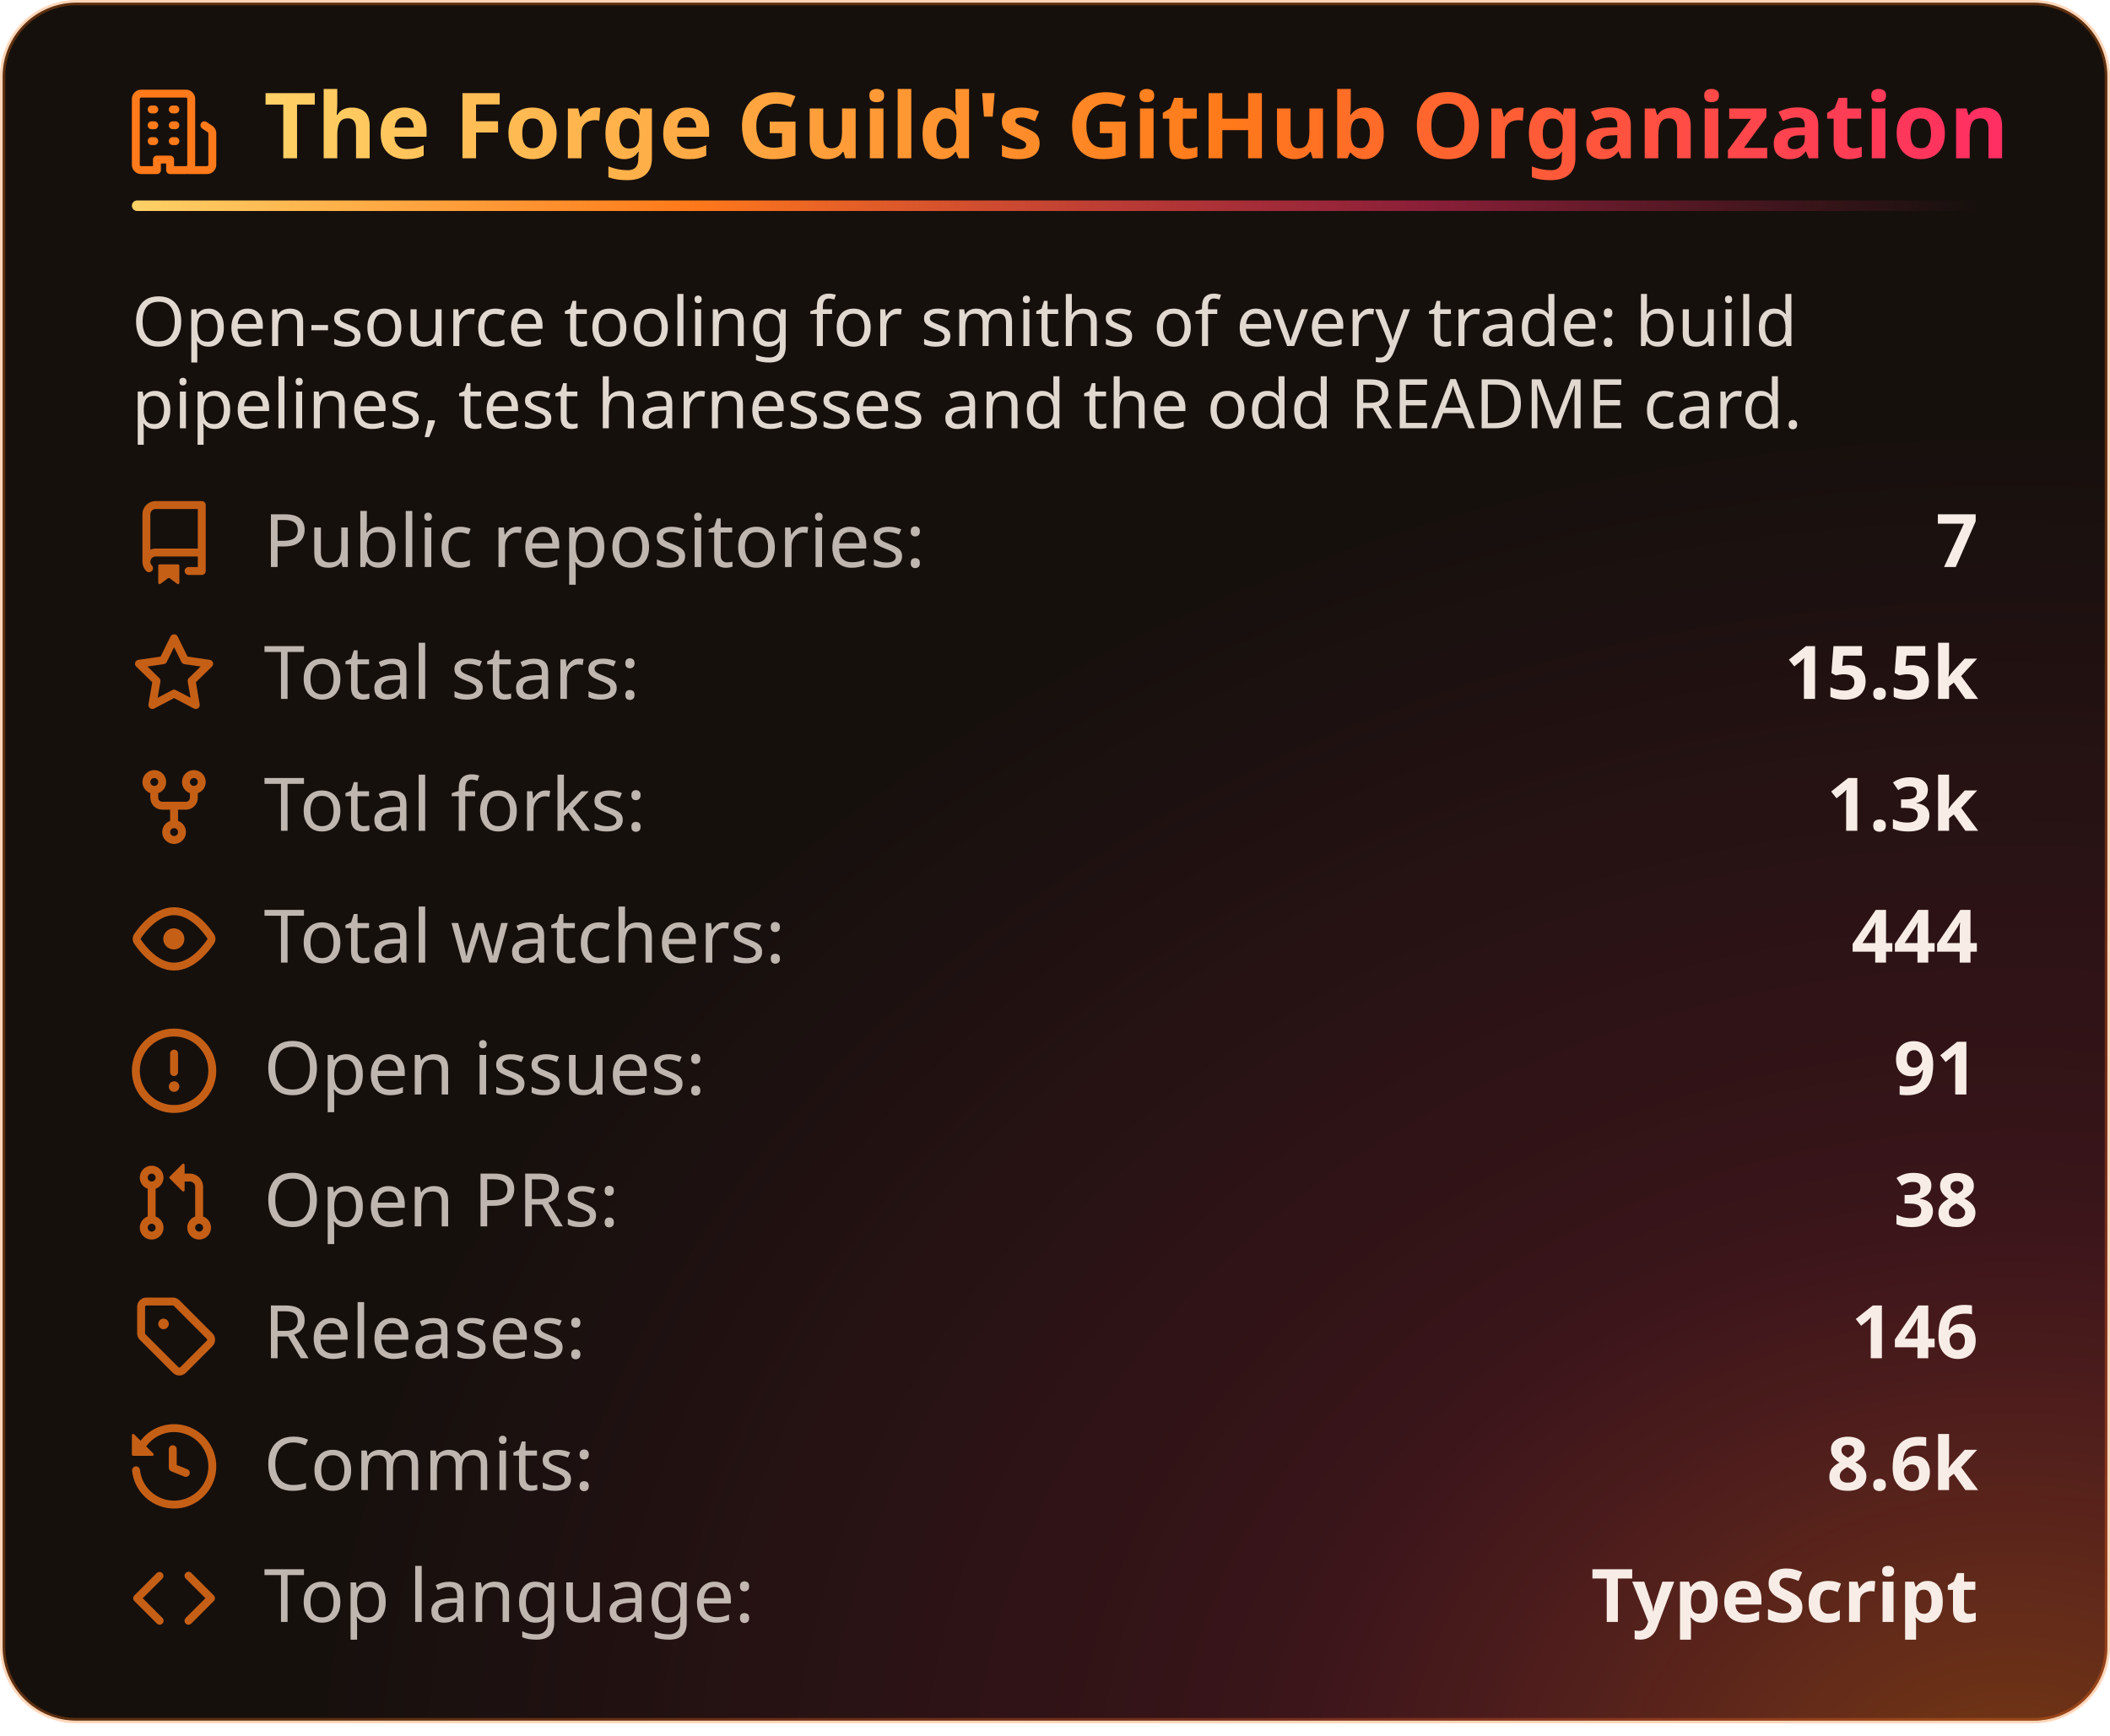
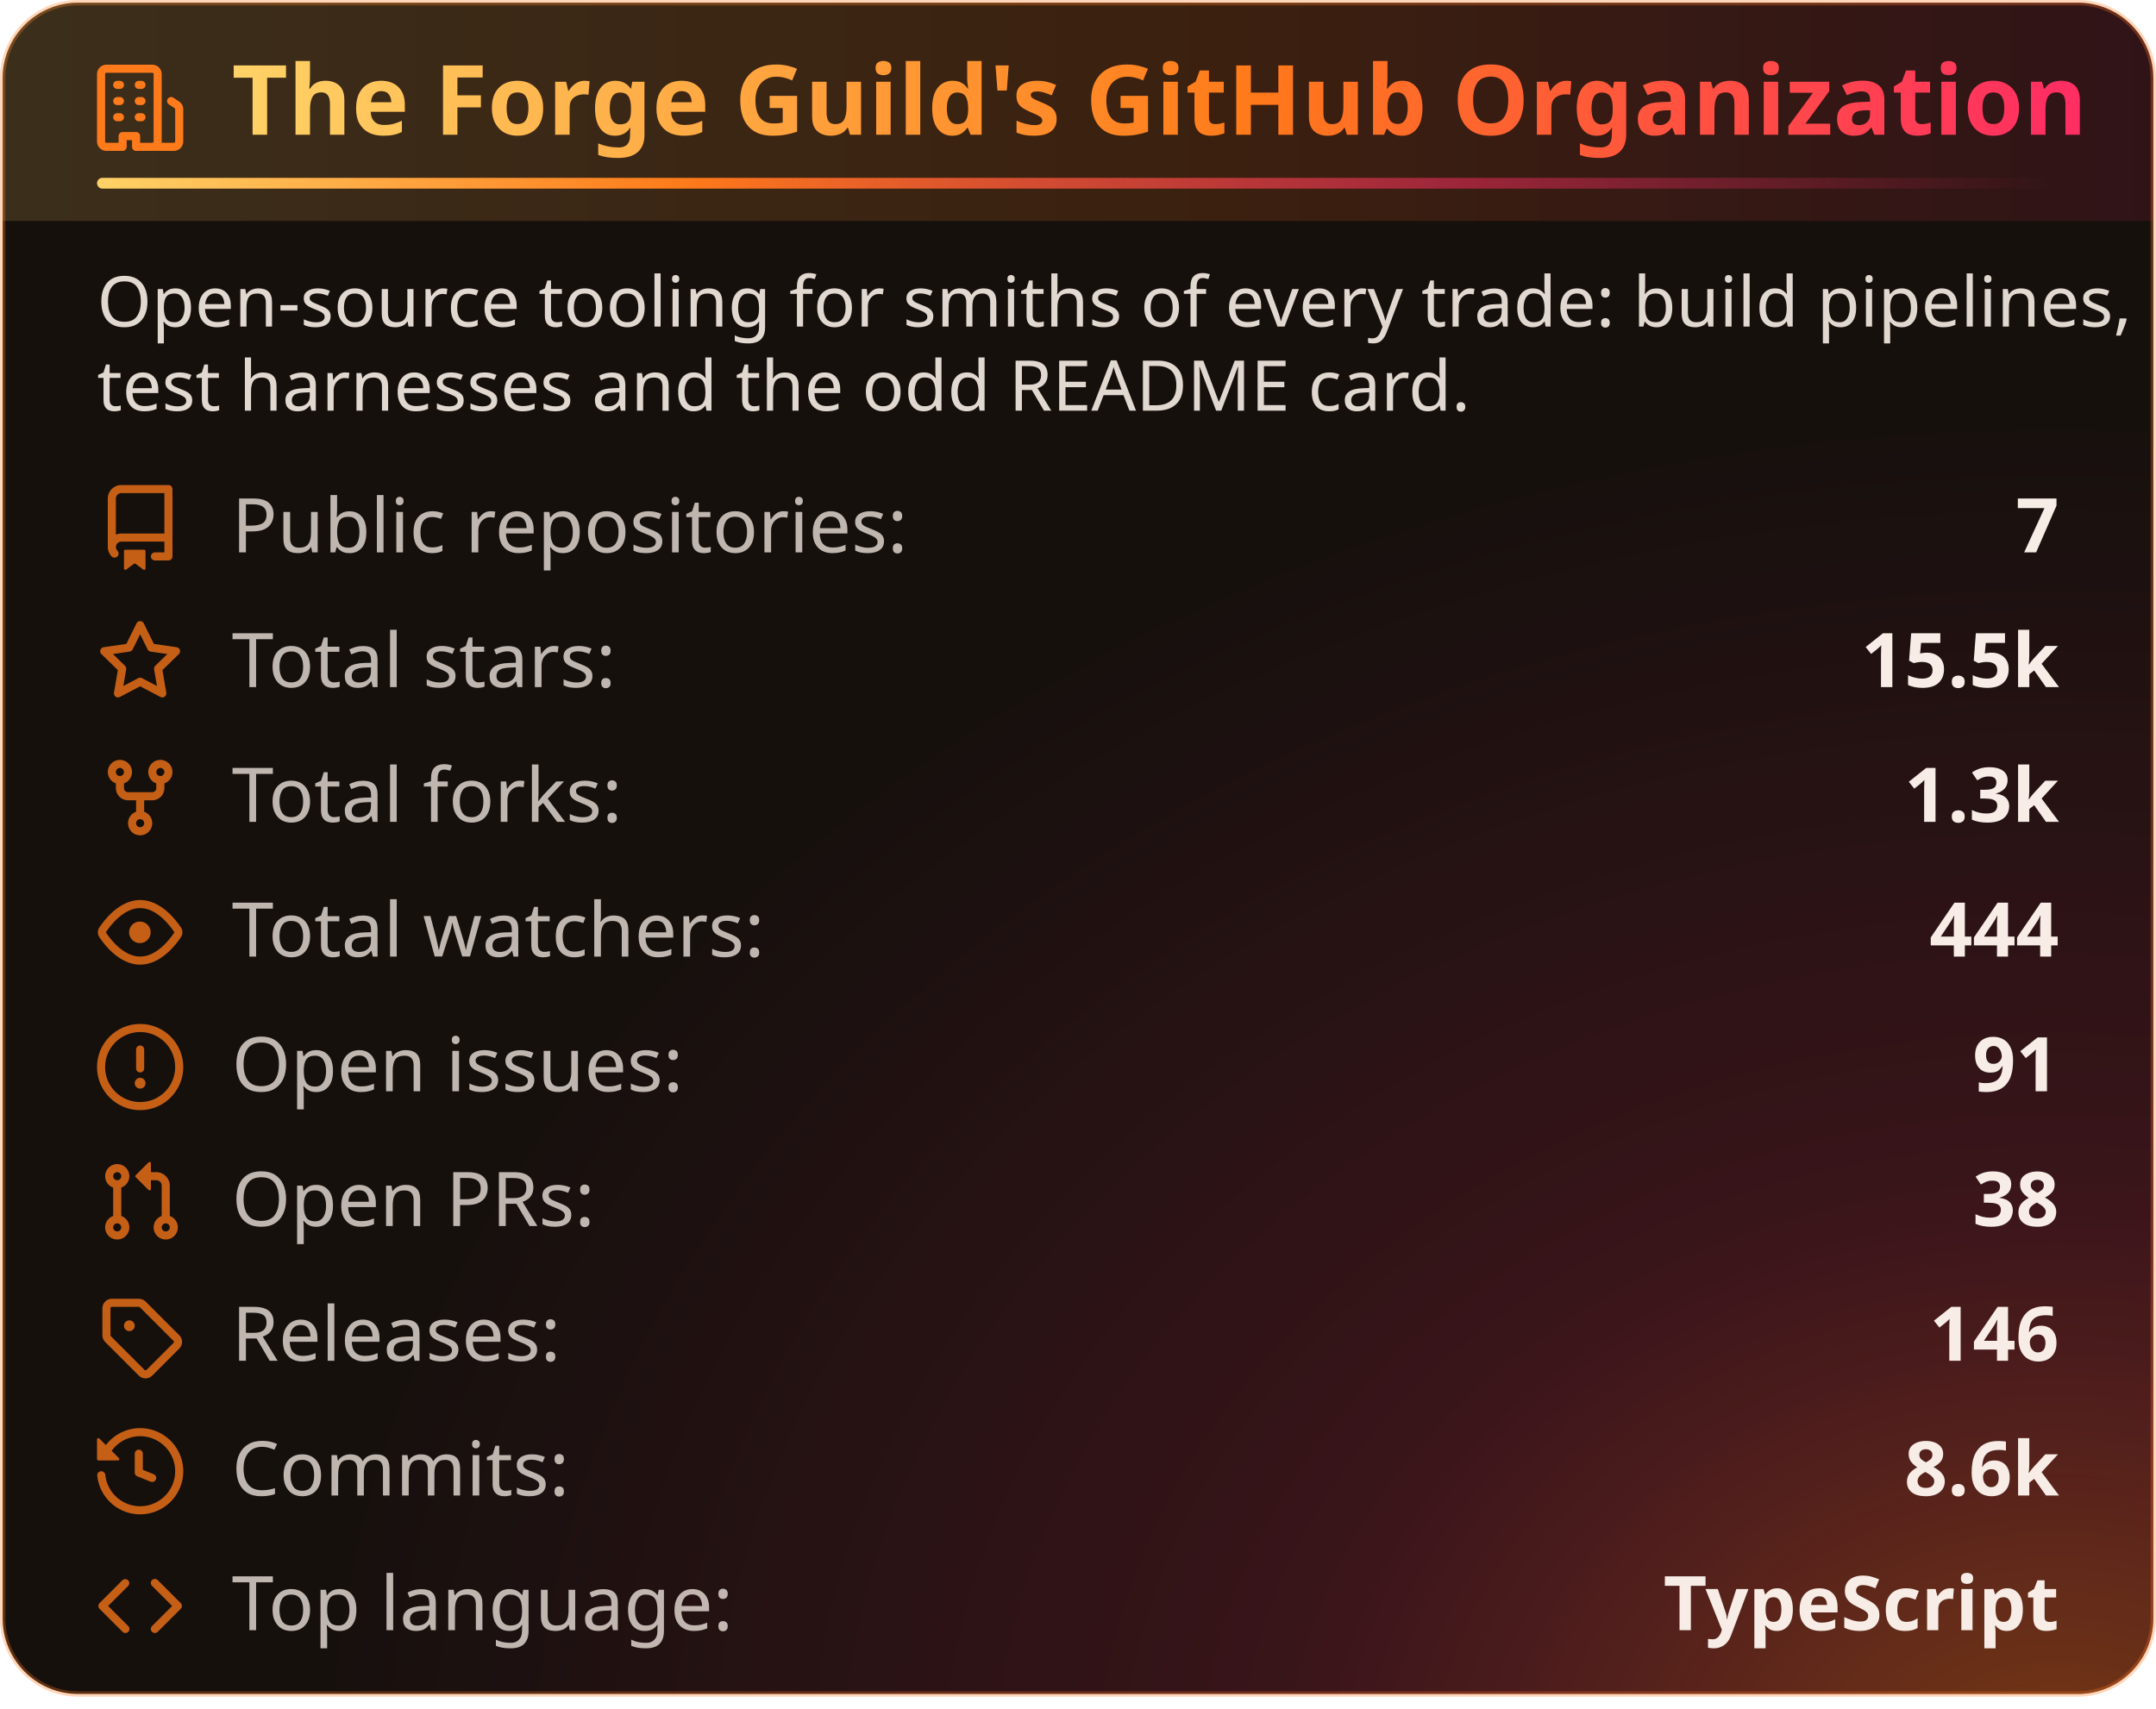
- <svg xmlns="http://www.w3.org/2000/svg" width="400" height="329" viewBox="0 0 400 329" fill="none" role="img" aria-labelledby="title-id desc-id">
+ <svg xmlns="http://www.w3.org/2000/svg" width="400" height="317" viewBox="0 0 400 317" fill="none" role="img" aria-labelledby="title-id desc-id">
  <style>
    .header {
      font: 600 18px 'Segoe UI', Ubuntu, "Helvetica Neue", Sans-Serif;
      fill: url(#heat);
      animation: fadeInAnimation 0.8s ease-in-out backwards;
    }
    /* The icon reads against the title rather than with it, so it keeps its own color. */
    .title-icon {
      fill: #ff7a1a;
      animation: fadeInAnimation 0.8s ease-in-out backwards;
    }
    .title-accent {
      transform-box: fill-box;
      transform-origin: left center;
      animation: trailAnimation 0.9s cubic-bezier(0.2, 0.7, 0.2, 1) 0.2s backwards;
    }
-     .header {
-       font-size: 17.3px;
-     }
    @supports(-moz-appearance: auto) {
      /* Selector detects Firefox */
      .header {
-         font-size: 14.8px;
+         font-size: 15.5px;
      }
    }
    .stat {
      font: 400 14px 'Segoe UI', Ubuntu, "Helvetica Neue", Sans-Serif;
      fill: #f7ede6;
      font-variant-numeric: tabular-nums;
    }
    .description {
      font: 400 13px 'Segoe UI', Ubuntu, "Helvetica Neue", Sans-Serif;
      fill: #f7ede6;
      opacity: 0.9;
    }
    .stagger {
      animation: fadeInAnimation 0.3s ease-in-out backwards;
    }
    .not_bold {
      font-weight: 400;
      opacity: 0.75;
    }
    .bold {
      font-weight: 600;
    }
    .icon {
      fill: #ff7a1a;
      opacity: 0.75;
      display: block;
    }
    /* Animations */
    @keyframes scaleInAnimation {
      from {
        transform: translate(-5px, 5px) scale(0);
      }
      to {
        transform: translate(-5px, 5px) scale(1);
      }
    }
    @keyframes fadeInAnimation {
      from {
        opacity: 0;
      }
      to {
        opacity: 1;
      }
    }
    @keyframes trailAnimation {
      from {
        transform: scaleX(0);
      }
    }
    @media (prefers-reduced-motion: reduce) {
      * {
        animation-duration: 0s !important;
        animation-delay: 0s !important;
      }
    }
  </style>
  <defs>
    <linearGradient id="heat" x1="0" y1="0" x2="1" y2="0">
      <stop offset="0" class="heat-0" stop-color="#ffd166" />
      <stop offset="0.55" class="heat-1" stop-color="#ff7a1a" />
      <stop offset="1" class="heat-2" stop-color="#ff2e63" />
    </linearGradient>
    <linearGradient id="heat-trail" x1="0" y1="0" x2="1" y2="0">
      <stop offset="0" class="heat-0" stop-color="#ffd166" />
      <stop offset="0.3" class="heat-1" stop-color="#ff7a1a" />
      <stop offset="0.7" class="heat-2" stop-color="#ff2e63" stop-opacity="0.5" />
      <stop offset="1" class="heat-2" stop-color="#ff2e63" stop-opacity="0" />
    </linearGradient>
+     <linearGradient id="heat-band" x1="0" y1="0" x2="1" y2="0">
+       <stop offset="0" class="band-0" stop-color="#ffd166" stop-opacity="0.16" />
+       <stop offset="0.55" class="band-1" stop-color="#ff7a1a" stop-opacity="0.16" />
+       <stop offset="1" class="band-2" stop-color="#ff2e63" stop-opacity="0.112" />
+     </linearGradient>
    <radialGradient id="heat-glow" cx="0.95" cy="1.05" r="0.8">
      <stop offset="0" class="glow-core" stop-color="#ff7a1a" stop-opacity="0.42" />
      <stop offset="0.45" class="glow-edge" stop-color="#ff2e63" stop-opacity="0.147" />
      <stop offset="1" class="heat-2" stop-color="#ff2e63" stop-opacity="0" />
    </radialGradient>
  </defs>
  <rect data-testid="card-bg" class="card-bg" x="0.5" y="0.5" rx="14" height="99%" width="399" stroke="#ff7a1a4d" fill="#16100d" stroke-opacity="1" />
  <rect data-testid="card-glow" x="0.5" y="0.5" rx="14" height="99%" width="399" fill="url(#heat-glow)" />
-   <g data-testid="card-title" transform="translate(25, 30)">
+   <path data-testid="title-band" d="M0.5 14.5a14 14 0 0 1 14 -14h371a14 14 0 0 1 14 14v26.5h-399z" fill="url(#heat-band)" />
+   <g data-testid="card-title" transform="translate(18, 25)">
    <g>
      <svg class="title-icon" x="0" y="-13" viewBox="0 0 16 16" version="1.1" width="16" height="16">
        <path d="M1.75 16A1.75 1.75 0 0 1 0 14.25V1.75C0 .784.784 0 1.75 0h8.5C11.216 0 12 .784 12 1.75v12.5c0 .085-.006.168-.018.25h2.268a.25.25 0 0 0 .25-.25V8.285a.25.25 0 0 0-.111-.208l-1.055-.703a.749.749 0 1 1 .832-1.248l1.055.703c.487.325.779.871.779 1.456v5.965A1.75 1.75 0 0 1 14.25 16h-3.5a.766.766 0 0 1-.197-.026c-.099.017-.2.026-.303.026h-3a.75.75 0 0 1-.75-.75V14h-1v1.25a.75.75 0 0 1-.75.75Zm-.25-1.75c0 .138.112.25.25.25H4v-1.25a.75.75 0 0 1 .75-.75h2.5a.75.75 0 0 1 .75.75v1.25h2.25a.25.25 0 0 0 .25-.25V1.75a.25.25 0 0 0-.25-.25h-8.5a.25.25 0 0 0-.25.25ZM3.75 6h.5a.75.75 0 0 1 0 1.5h-.5a.75.75 0 0 1 0-1.5ZM3 3.75A.75.75 0 0 1 3.75 3h.5a.75.75 0 0 1 0 1.5h-.5A.75.75 0 0 1 3 3.75Zm4 3A.75.75 0 0 1 7.75 6h.5a.75.75 0 0 1 0 1.5h-.5A.75.75 0 0 1 7 6.75ZM7.75 3h.5a.75.75 0 0 1 0 1.5h-.5a.75.75 0 0 1 0-1.5ZM3 9.75A.75.75 0 0 1 3.75 9h.5a.75.75 0 0 1 0 1.5h-.5A.75.75 0 0 1 3 9.75ZM7.75 9h.5a.75.75 0 0 1 0 1.5h-.5a.75.75 0 0 1 0-1.5Z" />
      </svg>
    </g>
    <g transform="translate(25, 0)">
      <text x="0" y="0" class="header" data-testid="header">The Forge Guild's GitHub Organization</text>
    </g>
-     <rect data-testid="title-accent" class="title-accent" x="0" y="8" width="350" height="2" rx="1" fill="url(#heat-trail)" />
+     <rect data-testid="title-accent" class="title-accent" x="0" y="8" width="364" height="2" rx="1" fill="url(#heat-trail)" />
  </g>
-   <g data-testid="main-card-body" transform="translate(0, 55)">
-     <text class="description" data-testid="description" x="25" y="-5">
-       <tspan dy="1.2em" x="25">Open-source tooling for smiths of every trade: build</tspan>
-       <tspan dy="1.2em" x="25">pipelines, test harnesses and the odd README card.</tspan>
+   <g data-testid="main-card-body" transform="translate(0, 50)">
+     <text class="description" data-testid="description" x="18" y="-5">
+       <tspan dy="1.2em" x="18">Open-source tooling for smiths of every trade: build pipelines,</tspan>
+       <tspan dy="1.2em" x="18">test harnesses and the odd README card.</tspan>
    </text>
    <g transform="translate(0, 40)">
      <g>
-         <g class="stagger" style="animation-delay: 120ms" transform="translate(25, 0)">
+         <g class="stagger" style="animation-delay: 120ms" transform="translate(18, 0)">
          <svg data-testid="icon" class="icon" viewBox="0 0 16 16" version="1.1" width="16" height="16">
            <path fill-rule="evenodd" d="M2 2.5A2.5 2.5 0 014.5 0h8.75a.75.75 0 01.75.75v12.5a.75.75 0 01-.75.75h-2.5a.75.75 0 110-1.5h1.75v-2h-8a1 1 0 00-.714 1.7.75.75 0 01-1.072 1.05A2.495 2.495 0 012 11.5v-9zm10.5-1V9h-8c-.356 0-.694.074-1 .208V2.5a1 1 0 011-1h8zM5 12.25v3.25a.25.25 0 00.4.2l1.45-1.087a.25.25 0 01.3 0L8.6 15.7a.25.25 0 00.4-.2v-3.25a.25.25 0 00-.25-.25h-3.5a.25.25 0 00-.25.25z" />
          </svg>
          <text class="stat not_bold" x="25" y="12.5">Public repositories:</text>
-           <text class="stat bold" x="350" text-anchor="end" y="12.5" data-testid="repos">7</text>
+           <text class="stat bold" x="364" text-anchor="end" y="12.5" data-testid="repos">7</text>
        </g>
      </g>
      <g transform="translate(0, 25)">
-         <g class="stagger" style="animation-delay: 160ms" transform="translate(25, 0)">
+         <g class="stagger" style="animation-delay: 160ms" transform="translate(18, 0)">
          <svg data-testid="icon" class="icon" viewBox="0 0 16 16" version="1.1" width="16" height="16">
            <path fill-rule="evenodd" d="M8 .25a.75.75 0 01.673.418l1.882 3.815 4.21.612a.75.75 0 01.416 1.279l-3.046 2.97.719 4.192a.75.75 0 01-1.088.791L8 12.347l-3.766 1.98a.75.75 0 01-1.088-.79l.72-4.194L.818 6.374a.75.75 0 01.416-1.28l4.21-.611L7.327.668A.75.75 0 018 .25zm0 2.445L6.615 5.5a.75.75 0 01-.564.41l-3.097.45 2.24 2.184a.75.75 0 01.216.664l-.528 3.084 2.769-1.456a.75.75 0 01.698 0l2.77 1.456-.53-3.084a.75.75 0 01.216-.664l2.24-2.183-3.096-.45a.75.75 0 01-.564-.41L8 2.694v.001z" />
          </svg>
          <text class="stat not_bold" x="25" y="12.5">Total stars:</text>
-           <text class="stat bold" x="350" text-anchor="end" y="12.5" data-testid="stars">15.5k</text>
+           <text class="stat bold" x="364" text-anchor="end" y="12.5" data-testid="stars">15.5k</text>
        </g>
      </g>
      <g transform="translate(0, 50)">
-         <g class="stagger" style="animation-delay: 200ms" transform="translate(25, 0)">
+         <g class="stagger" style="animation-delay: 200ms" transform="translate(18, 0)">
          <svg data-testid="icon" class="icon" viewBox="0 0 16 16" version="1.1" width="16" height="16">
            <path fill-rule="evenodd" d="M5 3.25a.75.75 0 11-1.5 0 .75.75 0 011.5 0zm0 2.122a2.25 2.25 0 10-1.5 0v.878A2.25 2.25 0 005.75 8.5h1.5v2.128a2.251 2.251 0 101.5 0V8.5h1.5a2.25 2.25 0 002.25-2.25v-.878a2.25 2.25 0 10-1.5 0v.878a.75.75 0 01-.75.75h-4.5A.75.75 0 015 6.25v-.878zm3.75 7.378a.75.75 0 11-1.5 0 .75.75 0 011.5 0zm3-8.75a.75.75 0 100-1.5.75.75 0 000 1.5z" />
          </svg>
          <text class="stat not_bold" x="25" y="12.5">Total forks:</text>
-           <text class="stat bold" x="350" text-anchor="end" y="12.5" data-testid="forks">1.3k</text>
+           <text class="stat bold" x="364" text-anchor="end" y="12.5" data-testid="forks">1.3k</text>
        </g>
      </g>
      <g transform="translate(0, 75)">
-         <g class="stagger" style="animation-delay: 240ms" transform="translate(25, 0)">
+         <g class="stagger" style="animation-delay: 240ms" transform="translate(18, 0)">
          <svg data-testid="icon" class="icon" viewBox="0 0 16 16" version="1.1" width="16" height="16">
            <path fill-rule="evenodd" d="M8 2c1.981 0 3.671.992 4.933 2.078 1.27 1.091 2.187 2.345 2.637 3.023a1.62 1.62 0 0 1 0 1.798c-.45.678-1.367 1.932-2.637 3.023C11.67 13.008 9.981 14 8 14c-1.981 0-3.671-.992-4.933-2.078C1.797 10.83.88 9.576.43 8.898a1.62 1.62 0 0 1 0-1.798c.45-.677 1.367-1.931 2.637-3.022C4.33 2.992 6.019 2 8 2ZM1.679 7.932a.12.12 0 0 0 0 .136c.411.622 1.241 1.75 2.366 2.717C5.176 11.758 6.527 12.5 8 12.5c1.473 0 2.825-.742 3.955-1.715 1.124-.967 1.954-2.096 2.366-2.717a.12.12 0 0 0 0-.136c-.412-.621-1.242-1.75-2.366-2.717C10.824 4.242 9.473 3.5 8 3.5c-1.473 0-2.825.742-3.955 1.715-1.124.967-1.954 2.096-2.366 2.717ZM8 10a2 2 0 1 1-.001-3.999A2 2 0 0 1 8 10Z" />
          </svg>
          <text class="stat not_bold" x="25" y="12.5">Total watchers:</text>
-           <text class="stat bold" x="350" text-anchor="end" y="12.5" data-testid="watchers">444</text>
+           <text class="stat bold" x="364" text-anchor="end" y="12.5" data-testid="watchers">444</text>
        </g>
      </g>
      <g transform="translate(0, 100)">
-         <g class="stagger" style="animation-delay: 280ms" transform="translate(25, 0)">
+         <g class="stagger" style="animation-delay: 280ms" transform="translate(18, 0)">
          <svg data-testid="icon" class="icon" viewBox="0 0 16 16" version="1.1" width="16" height="16">
            <path fill-rule="evenodd" d="M8 1.5a6.5 6.5 0 100 13 6.5 6.5 0 000-13zM0 8a8 8 0 1116 0A8 8 0 010 8zm9 3a1 1 0 11-2 0 1 1 0 012 0zm-.25-6.25a.75.75 0 00-1.5 0v3.5a.75.75 0 001.5 0v-3.5z" />
          </svg>
          <text class="stat not_bold" x="25" y="12.5">Open issues:</text>
-           <text class="stat bold" x="350" text-anchor="end" y="12.5" data-testid="open_issues">91</text>
+           <text class="stat bold" x="364" text-anchor="end" y="12.5" data-testid="open_issues">91</text>
        </g>
      </g>
      <g transform="translate(0, 125)">
-         <g class="stagger" style="animation-delay: 320ms" transform="translate(25, 0)">
+         <g class="stagger" style="animation-delay: 320ms" transform="translate(18, 0)">
          <svg data-testid="icon" class="icon" viewBox="0 0 16 16" version="1.1" width="16" height="16">
            <path fill-rule="evenodd" d="M7.177 3.073L9.573.677A.25.25 0 0110 .854v4.792a.25.25 0 01-.427.177L7.177 3.427a.25.25 0 010-.354zM3.75 2.5a.75.75 0 100 1.5.75.75 0 000-1.5zm-2.25.75a2.25 2.25 0 113 2.122v5.256a2.251 2.251 0 11-1.5 0V5.372A2.25 2.25 0 011.5 3.25zM11 2.5h-1V4h1a1 1 0 011 1v5.628a2.251 2.251 0 101.5 0V5A2.5 2.5 0 0011 2.5zm1 10.25a.75.75 0 111.5 0 .75.75 0 01-1.5 0zM3.75 12a.75.75 0 100 1.5.75.75 0 000-1.5z" />
          </svg>
          <text class="stat not_bold" x="25" y="12.5">Open PRs:</text>
-           <text class="stat bold" x="350" text-anchor="end" y="12.5" data-testid="open_prs">38</text>
+           <text class="stat bold" x="364" text-anchor="end" y="12.5" data-testid="open_prs">38</text>
        </g>
      </g>
      <g transform="translate(0, 150)">
-         <g class="stagger" style="animation-delay: 360ms" transform="translate(25, 0)">
+         <g class="stagger" style="animation-delay: 360ms" transform="translate(18, 0)">
          <svg data-testid="icon" class="icon" viewBox="0 0 16 16" version="1.1" width="16" height="16">
            <path d="M1 7.775V2.75C1 1.784 1.784 1 2.75 1h5.025c.464 0 .91.184 1.238.513l6.25 6.25a1.75 1.75 0 0 1 0 2.474l-5.026 5.026a1.75 1.75 0 0 1-2.474 0l-6.25-6.25A1.752 1.752 0 0 1 1 7.775Zm1.5 0c0 .066.026.13.073.177l6.25 6.25a.25.25 0 0 0 .354 0l5.025-5.025a.25.25 0 0 0 0-.354l-6.25-6.25a.25.25 0 0 0-.177-.073H2.75a.25.25 0 0 0-.25.25ZM6 5a1 1 0 1 1 0 2 1 1 0 0 1 0-2Z" />
          </svg>
          <text class="stat not_bold" x="25" y="12.5">Releases:</text>
-           <text class="stat bold" x="350" text-anchor="end" y="12.5" data-testid="releases">146</text>
+           <text class="stat bold" x="364" text-anchor="end" y="12.5" data-testid="releases">146</text>
        </g>
      </g>
      <g transform="translate(0, 175)">
-         <g class="stagger" style="animation-delay: 400ms" transform="translate(25, 0)">
+         <g class="stagger" style="animation-delay: 400ms" transform="translate(18, 0)">
          <svg data-testid="icon" class="icon" viewBox="0 0 16 16" version="1.1" width="16" height="16">
            <path fill-rule="evenodd" d="M1.643 3.143L.427 1.927A.25.25 0 000 2.104V5.75c0 .138.112.25.25.25h3.646a.25.25 0 00.177-.427L2.715 4.215a6.5 6.5 0 11-1.18 4.458.75.75 0 10-1.493.154 8.001 8.001 0 101.6-5.684zM7.75 4a.75.75 0 01.75.75v2.992l2.028.812a.75.75 0 01-.557 1.392l-2.5-1A.75.75 0 017 8.25v-3.5A.75.75 0 017.75 4z" />
          </svg>
          <text class="stat not_bold" x="25" y="12.5">Commits:</text>
-           <text class="stat bold" x="350" text-anchor="end" y="12.5" data-testid="commits">8.6k</text>
+           <text class="stat bold" x="364" text-anchor="end" y="12.5" data-testid="commits">8.6k</text>
        </g>
      </g>
      <g transform="translate(0, 200)">
-         <g class="stagger" style="animation-delay: 440ms" transform="translate(25, 0)">
+         <g class="stagger" style="animation-delay: 440ms" transform="translate(18, 0)">
          <svg data-testid="icon" class="icon" viewBox="0 0 16 16" version="1.1" width="16" height="16">
            <path d="M4.72 3.22a.75.75 0 0 1 1.06 1.06L2.06 8l3.72 3.72a.75.75 0 1 1-1.06 1.06L.47 8.53a.75.75 0 0 1 0-1.06Zm6.56 0a.75.75 0 1 0-1.06 1.06L13.94 8l-3.72 3.72a.75.75 0 1 0 1.06 1.06l4.25-4.25a.75.75 0 0 0 0-1.06Z" />
          </svg>
          <text class="stat not_bold" x="25" y="12.5">Top language:</text>
-           <text class="stat bold" x="350" text-anchor="end" y="12.5" data-testid="top_language">TypeScript</text>
+           <text class="stat bold" x="364" text-anchor="end" y="12.5" data-testid="top_language">TypeScript</text>
        </g>
      </g>
    </g>
  </g>
</svg>
